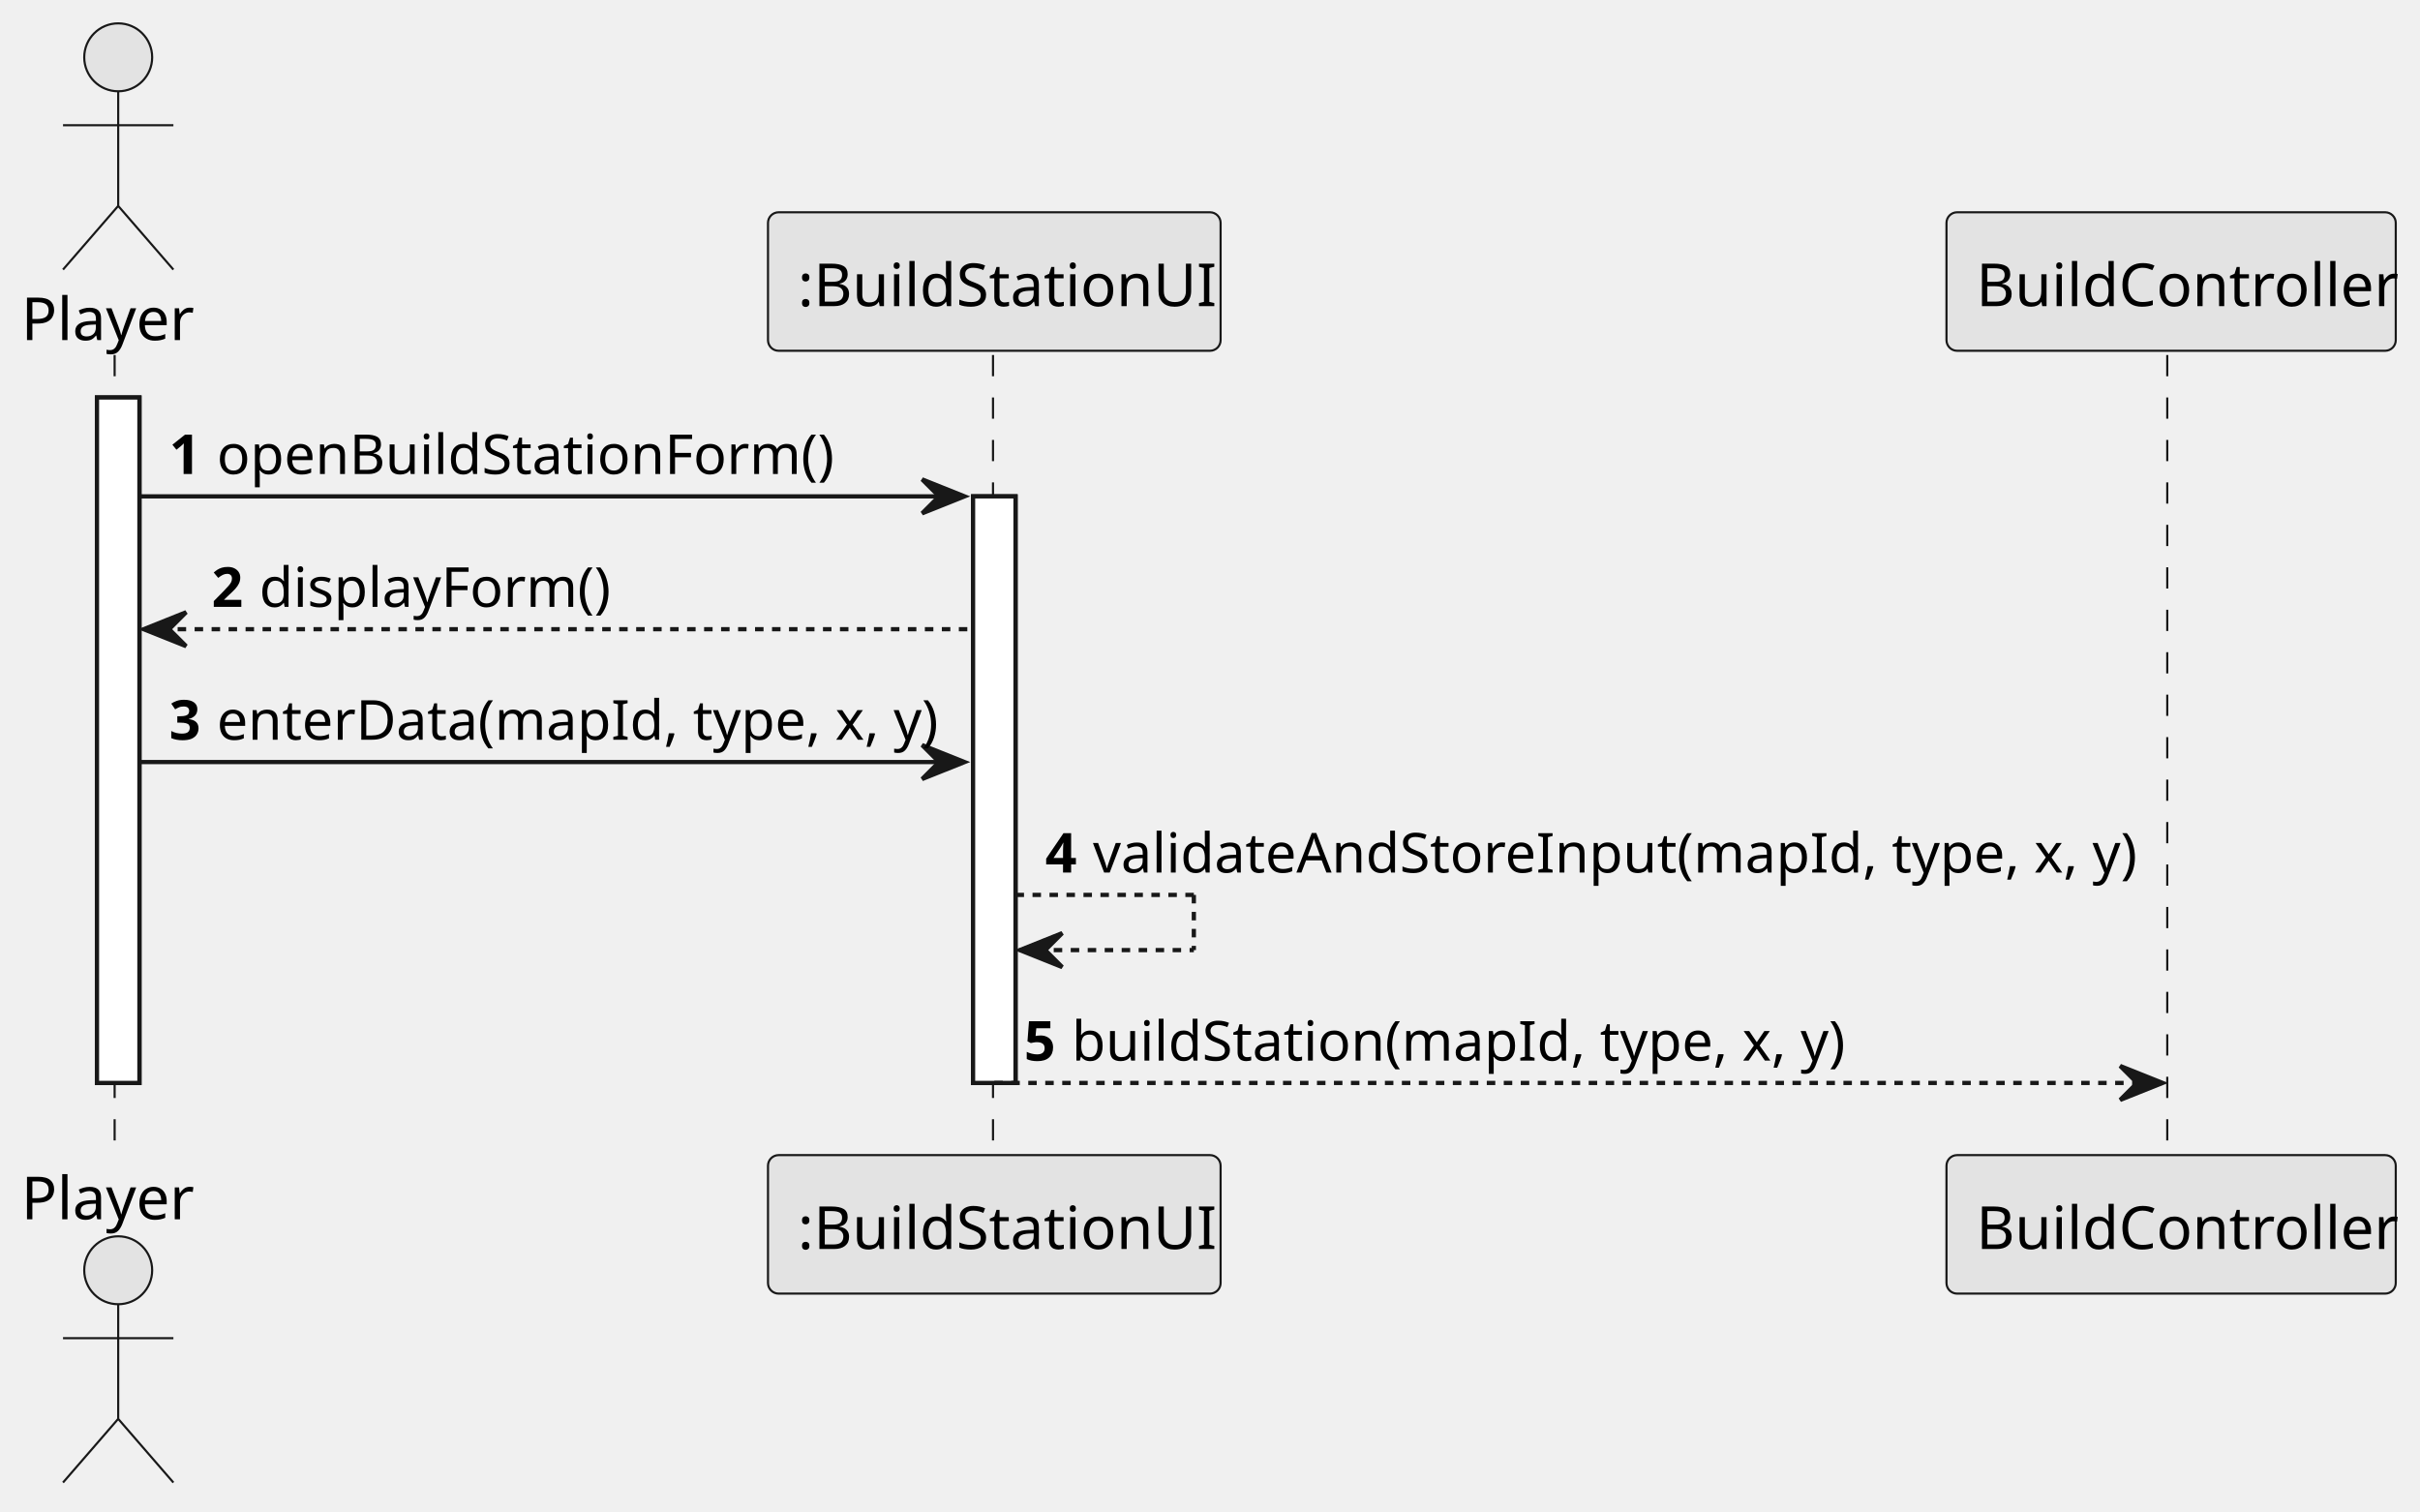
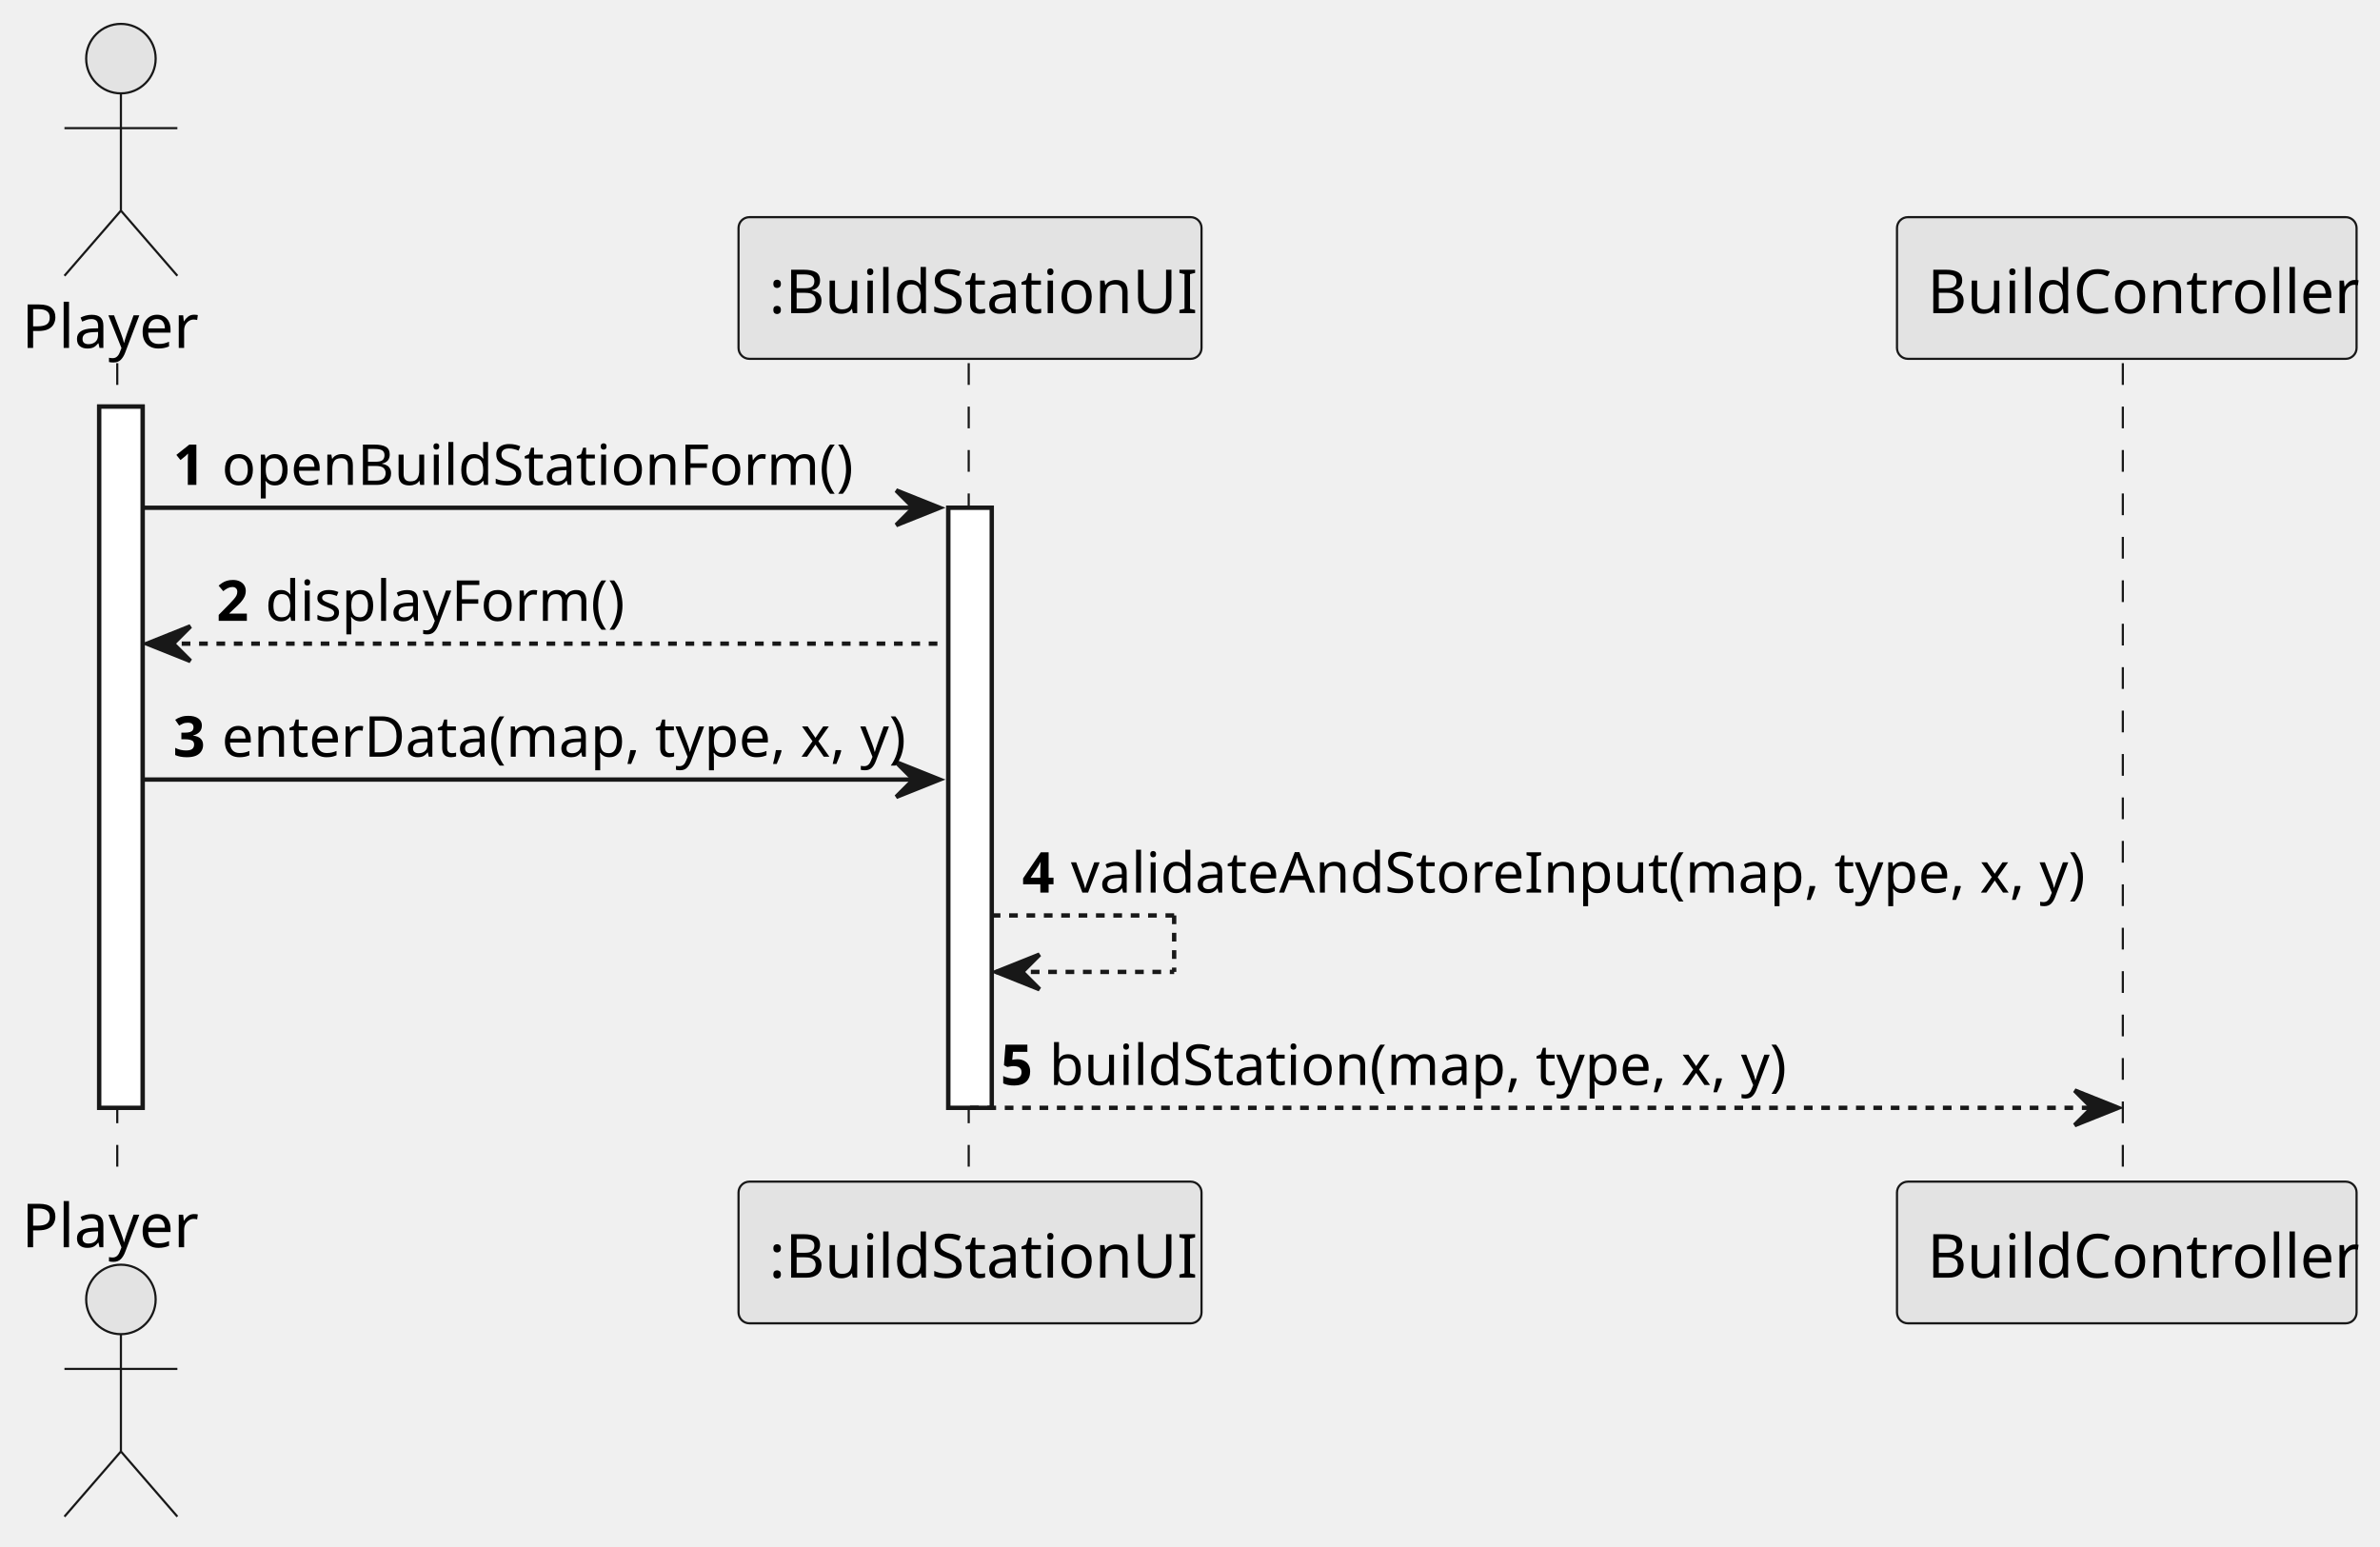
- <svg xmlns="http://www.w3.org/2000/svg" contentStyleType="text/css" height="356px" preserveAspectRatio="none" style="width:570px;height:356px;background:#FFFFFF;" version="1.1" viewBox="0 0 570 356" width="570px" zoomAndPan="magnify">
+ <svg xmlns="http://www.w3.org/2000/svg" contentStyleType="text/css" height="356px" preserveAspectRatio="none" style="width:548px;height:356px;background:#FFFFFF;" version="1.1" viewBox="0 0 548 356" width="548px" zoomAndPan="magnify">
  <defs />
  <g>
    <rect fill="#FFFFFF" height="161.455" style="stroke:#181818;stroke-width:1.0;" width="10" x="22.841" y="93.621" />
-     <rect fill="#FFFFFF" height="138.164" style="stroke:#181818;stroke-width:1.0;" width="10" x="229.194" y="116.912" />
+     <rect fill="#FFFFFF" height="138.164" style="stroke:#181818;stroke-width:1.0;" width="10" x="218.352" y="116.912" />
    <line style="stroke:#181818;stroke-width:0.5;stroke-dasharray:5.0,5.0;" x1="27" x2="27" y1="83.621" y2="273.076" />
-     <line style="stroke:#181818;stroke-width:0.5;stroke-dasharray:5.0,5.0;" x1="233.891" x2="233.891" y1="83.621" y2="273.076" />
-     <line style="stroke:#181818;stroke-width:0.5;stroke-dasharray:5.0,5.0;" x1="510.47" x2="510.47" y1="83.621" y2="273.076" />
+     <line style="stroke:#181818;stroke-width:0.5;stroke-dasharray:5.0,5.0;" x1="223.049" x2="223.049" y1="83.621" y2="273.076" />
+     <line style="stroke:#181818;stroke-width:0.5;stroke-dasharray:5.0,5.0;" x1="488.786" x2="488.786" y1="83.621" y2="273.076" />
    <text fill="#000000" font-family="sans-serif" font-size="14" lengthAdjust="spacing" textLength="39.683" x="5" y="80.107">Player</text>
    <ellipse cx="27.841" cy="13.5" fill="#E3E3E3" rx="8" ry="8" style="stroke:#181818;stroke-width:0.5;" />
    <path d="M27.841,21.5 L27.841,48.5 M14.841,29.5 L40.841,29.5 M27.841,48.5 L14.841,63.5 M27.841,48.5 L40.841,63.5 " fill="none" style="stroke:#181818;stroke-width:0.5;" />
    <text fill="#000000" font-family="sans-serif" font-size="14" lengthAdjust="spacing" textLength="39.683" x="5" y="287.184">Player</text>
    <ellipse cx="27.841" cy="299.197" fill="#E3E3E3" rx="8" ry="8" style="stroke:#181818;stroke-width:0.5;" />
    <path d="M27.841,307.197 L27.841,334.197 M14.841,315.197 L40.841,315.197 M27.841,334.197 L14.841,349.197 M27.841,334.197 L40.841,349.197 " fill="none" style="stroke:#181818;stroke-width:0.5;" />
-     <rect fill="#E3E3E3" height="32.621" rx="2.5" ry="2.5" style="stroke:#181818;stroke-width:0.5;" width="106.606" x="180.891" y="50" />
-     <text fill="#000000" font-family="sans-serif" font-size="14" lengthAdjust="spacing" textLength="92.606" x="187.891" y="72.107">:BuildStationUI</text>
-     <rect fill="#E3E3E3" height="32.621" rx="2.5" ry="2.5" style="stroke:#181818;stroke-width:0.5;" width="106.606" x="180.891" y="272.076" />
-     <text fill="#000000" font-family="sans-serif" font-size="14" lengthAdjust="spacing" textLength="92.606" x="187.891" y="294.184">:BuildStationUI</text>
-     <rect fill="#E3E3E3" height="32.621" rx="2.5" ry="2.5" style="stroke:#181818;stroke-width:0.5;" width="105.82" x="458.47" y="50" />
-     <text fill="#000000" font-family="sans-serif" font-size="14" lengthAdjust="spacing" textLength="91.82" x="465.47" y="72.107">BuildController</text>
-     <rect fill="#E3E3E3" height="32.621" rx="2.5" ry="2.5" style="stroke:#181818;stroke-width:0.5;" width="105.82" x="458.47" y="272.076" />
-     <text fill="#000000" font-family="sans-serif" font-size="14" lengthAdjust="spacing" textLength="91.82" x="465.47" y="294.184">BuildController</text>
+     <rect fill="#E3E3E3" height="32.621" rx="2.5" ry="2.5" style="stroke:#181818;stroke-width:0.5;" width="106.606" x="170.049" y="50" />
+     <text fill="#000000" font-family="sans-serif" font-size="14" lengthAdjust="spacing" textLength="92.606" x="177.049" y="72.107">:BuildStationUI</text>
+     <rect fill="#E3E3E3" height="32.621" rx="2.5" ry="2.5" style="stroke:#181818;stroke-width:0.5;" width="106.606" x="170.049" y="272.076" />
+     <text fill="#000000" font-family="sans-serif" font-size="14" lengthAdjust="spacing" textLength="92.606" x="177.049" y="294.184">:BuildStationUI</text>
+     <rect fill="#E3E3E3" height="32.621" rx="2.5" ry="2.5" style="stroke:#181818;stroke-width:0.5;" width="105.82" x="436.786" y="50" />
+     <text fill="#000000" font-family="sans-serif" font-size="14" lengthAdjust="spacing" textLength="91.82" x="443.786" y="72.107">BuildController</text>
+     <rect fill="#E3E3E3" height="32.621" rx="2.5" ry="2.5" style="stroke:#181818;stroke-width:0.5;" width="105.82" x="436.786" y="272.076" />
+     <text fill="#000000" font-family="sans-serif" font-size="14" lengthAdjust="spacing" textLength="91.82" x="443.786" y="294.184">BuildController</text>
    <rect fill="#FFFFFF" height="161.455" style="stroke:#181818;stroke-width:1.0;" width="10" x="22.841" y="93.621" />
-     <rect fill="#FFFFFF" height="138.164" style="stroke:#181818;stroke-width:1.0;" width="10" x="229.194" y="116.912" />
-     <polygon fill="#181818" points="217.194,112.912,227.194,116.912,217.194,120.912,221.194,116.912" style="stroke:#181818;stroke-width:1.0;" />
-     <line style="stroke:#181818;stroke-width:1.0;" x1="32.841" x2="223.194" y1="116.912" y2="116.912" />
+     <rect fill="#FFFFFF" height="138.164" style="stroke:#181818;stroke-width:1.0;" width="10" x="218.352" y="116.912" />
+     <polygon fill="#181818" points="206.352,112.912,216.352,116.912,206.352,120.912,210.352,116.912" style="stroke:#181818;stroke-width:1.0;" />
+     <line style="stroke:#181818;stroke-width:1.0;" x1="32.841" x2="212.352" y1="116.912" y2="116.912" />
    <text fill="#000000" font-family="sans-serif" font-size="13" font-weight="bold" lengthAdjust="spacing" textLength="7.23" x="39.841" y="111.649">1</text>
    <text fill="#000000" font-family="sans-serif" font-size="13" lengthAdjust="spacing" textLength="137.287" x="51.071" y="111.649">openBuildStationForm()</text>
    <polygon fill="#181818" points="43.841,144.203,33.841,148.203,43.841,152.203,39.841,148.203" style="stroke:#181818;stroke-width:1.0;" />
-     <line style="stroke:#181818;stroke-width:1.0;stroke-dasharray:2.0,2.0;" x1="37.841" x2="228.194" y1="148.203" y2="148.203" />
+     <line style="stroke:#181818;stroke-width:1.0;stroke-dasharray:2.0,2.0;" x1="37.841" x2="217.352" y1="148.203" y2="148.203" />
    <text fill="#000000" font-family="sans-serif" font-size="13" font-weight="bold" lengthAdjust="spacing" textLength="7.23" x="49.841" y="142.94">2</text>
    <text fill="#000000" font-family="sans-serif" font-size="13" lengthAdjust="spacing" textLength="79.454" x="61.071" y="142.94">displayForm()</text>
-     <polygon fill="#181818" points="217.194,175.494,227.194,179.494,217.194,183.494,221.194,179.494" style="stroke:#181818;stroke-width:1.0;" />
-     <line style="stroke:#181818;stroke-width:1.0;" x1="32.841" x2="223.194" y1="179.494" y2="179.494" />
+     <polygon fill="#181818" points="206.352,175.494,216.352,179.494,206.352,183.494,210.352,179.494" style="stroke:#181818;stroke-width:1.0;" />
+     <line style="stroke:#181818;stroke-width:1.0;" x1="32.841" x2="212.352" y1="179.494" y2="179.494" />
    <text fill="#000000" font-family="sans-serif" font-size="13" font-weight="bold" lengthAdjust="spacing" textLength="7.23" x="39.841" y="174.231">3</text>
-     <text fill="#000000" font-family="sans-serif" font-size="13" lengthAdjust="spacing" textLength="161.123" x="51.071" y="174.231">enterData(mapId, type, x, y)</text>
-     <line style="stroke:#181818;stroke-width:1.0;stroke-dasharray:2.0,2.0;" x1="239.194" x2="281.194" y1="210.785" y2="210.785" />
-     <line style="stroke:#181818;stroke-width:1.0;stroke-dasharray:2.0,2.0;" x1="281.194" x2="281.194" y1="210.785" y2="223.785" />
-     <line style="stroke:#181818;stroke-width:1.0;stroke-dasharray:2.0,2.0;" x1="240.194" x2="281.194" y1="223.785" y2="223.785" />
-     <polygon fill="#181818" points="250.194,219.785,240.194,223.785,250.194,227.785,246.194,223.785" style="stroke:#181818;stroke-width:1.0;" />
-     <text fill="#000000" font-family="sans-serif" font-size="13" font-weight="bold" lengthAdjust="spacing" textLength="7.23" x="246.194" y="205.523">4</text>
-     <text fill="#000000" font-family="sans-serif" font-size="13" lengthAdjust="spacing" textLength="231.956" x="257.424" y="205.523">validateAndStoreInput(mapId, type, x, y)</text>
-     <polygon fill="#181818" points="499.38,251.076,509.38,255.076,499.38,259.076,503.38,255.076" style="stroke:#181818;stroke-width:1.0;" />
-     <line style="stroke:#181818;stroke-width:1.0;stroke-dasharray:2.0,2.0;" x1="234.194" x2="505.38" y1="255.076" y2="255.076" />
-     <text fill="#000000" font-family="sans-serif" font-size="13" font-weight="bold" lengthAdjust="spacing" textLength="7.23" x="241.194" y="249.814">5</text>
-     <text fill="#000000" font-family="sans-serif" font-size="13" lengthAdjust="spacing" textLength="171.971" x="252.424" y="249.814">buildStation(mapId, type, x, y)</text>
+     <text fill="#000000" font-family="sans-serif" font-size="13" lengthAdjust="spacing" textLength="150.281" x="51.071" y="174.231">enterData(map, type, x, y)</text>
+     <line style="stroke:#181818;stroke-width:1.0;stroke-dasharray:2.0,2.0;" x1="228.352" x2="270.352" y1="210.785" y2="210.785" />
+     <line style="stroke:#181818;stroke-width:1.0;stroke-dasharray:2.0,2.0;" x1="270.352" x2="270.352" y1="210.785" y2="223.785" />
+     <line style="stroke:#181818;stroke-width:1.0;stroke-dasharray:2.0,2.0;" x1="229.352" x2="270.352" y1="223.785" y2="223.785" />
+     <polygon fill="#181818" points="239.352,219.785,229.352,223.785,239.352,227.785,235.352,223.785" style="stroke:#181818;stroke-width:1.0;" />
+     <text fill="#000000" font-family="sans-serif" font-size="13" font-weight="bold" lengthAdjust="spacing" textLength="7.23" x="235.352" y="205.523">4</text>
+     <text fill="#000000" font-family="sans-serif" font-size="13" lengthAdjust="spacing" textLength="221.114" x="246.582" y="205.523">validateAndStoreInput(map, type, x, y)</text>
+     <polygon fill="#181818" points="477.696,251.076,487.696,255.076,477.696,259.076,481.696,255.076" style="stroke:#181818;stroke-width:1.0;" />
+     <line style="stroke:#181818;stroke-width:1.0;stroke-dasharray:2.0,2.0;" x1="223.352" x2="483.696" y1="255.076" y2="255.076" />
+     <text fill="#000000" font-family="sans-serif" font-size="13" font-weight="bold" lengthAdjust="spacing" textLength="7.23" x="230.352" y="249.814">5</text>
+     <text fill="#000000" font-family="sans-serif" font-size="13" lengthAdjust="spacing" textLength="161.129" x="241.582" y="249.814">buildStation(map, type, x, y)</text>
  </g>
</svg>
